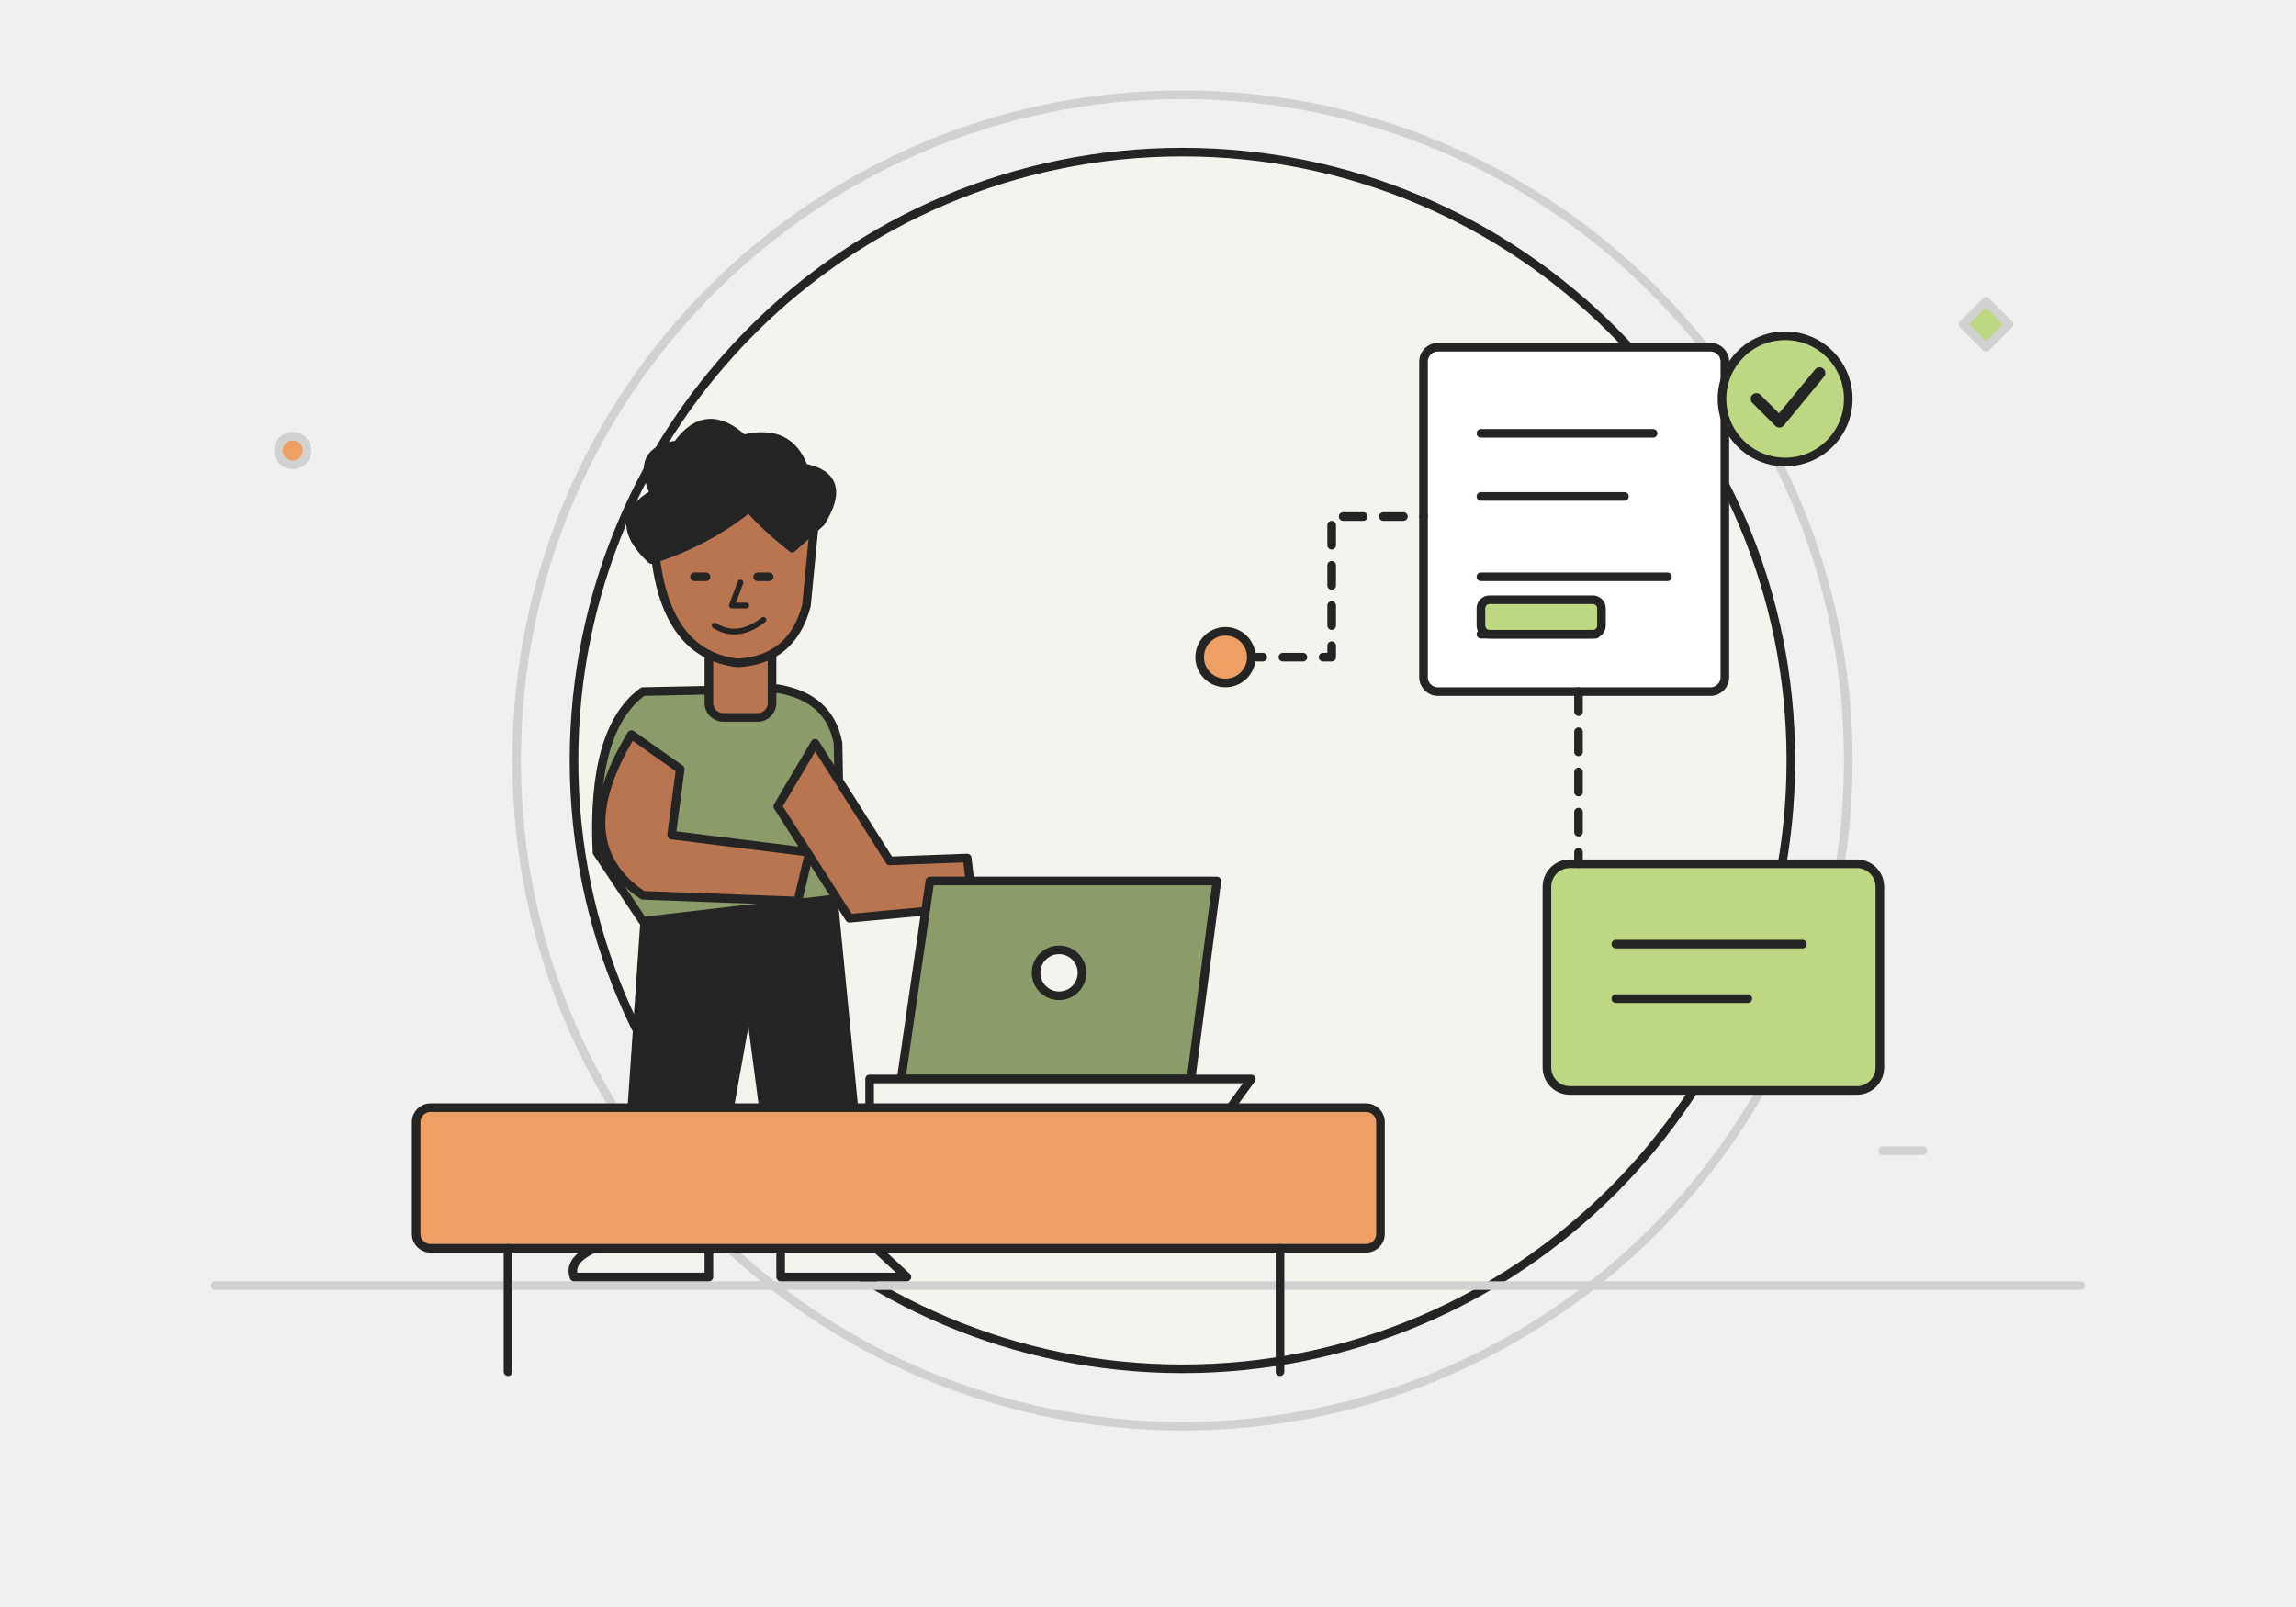
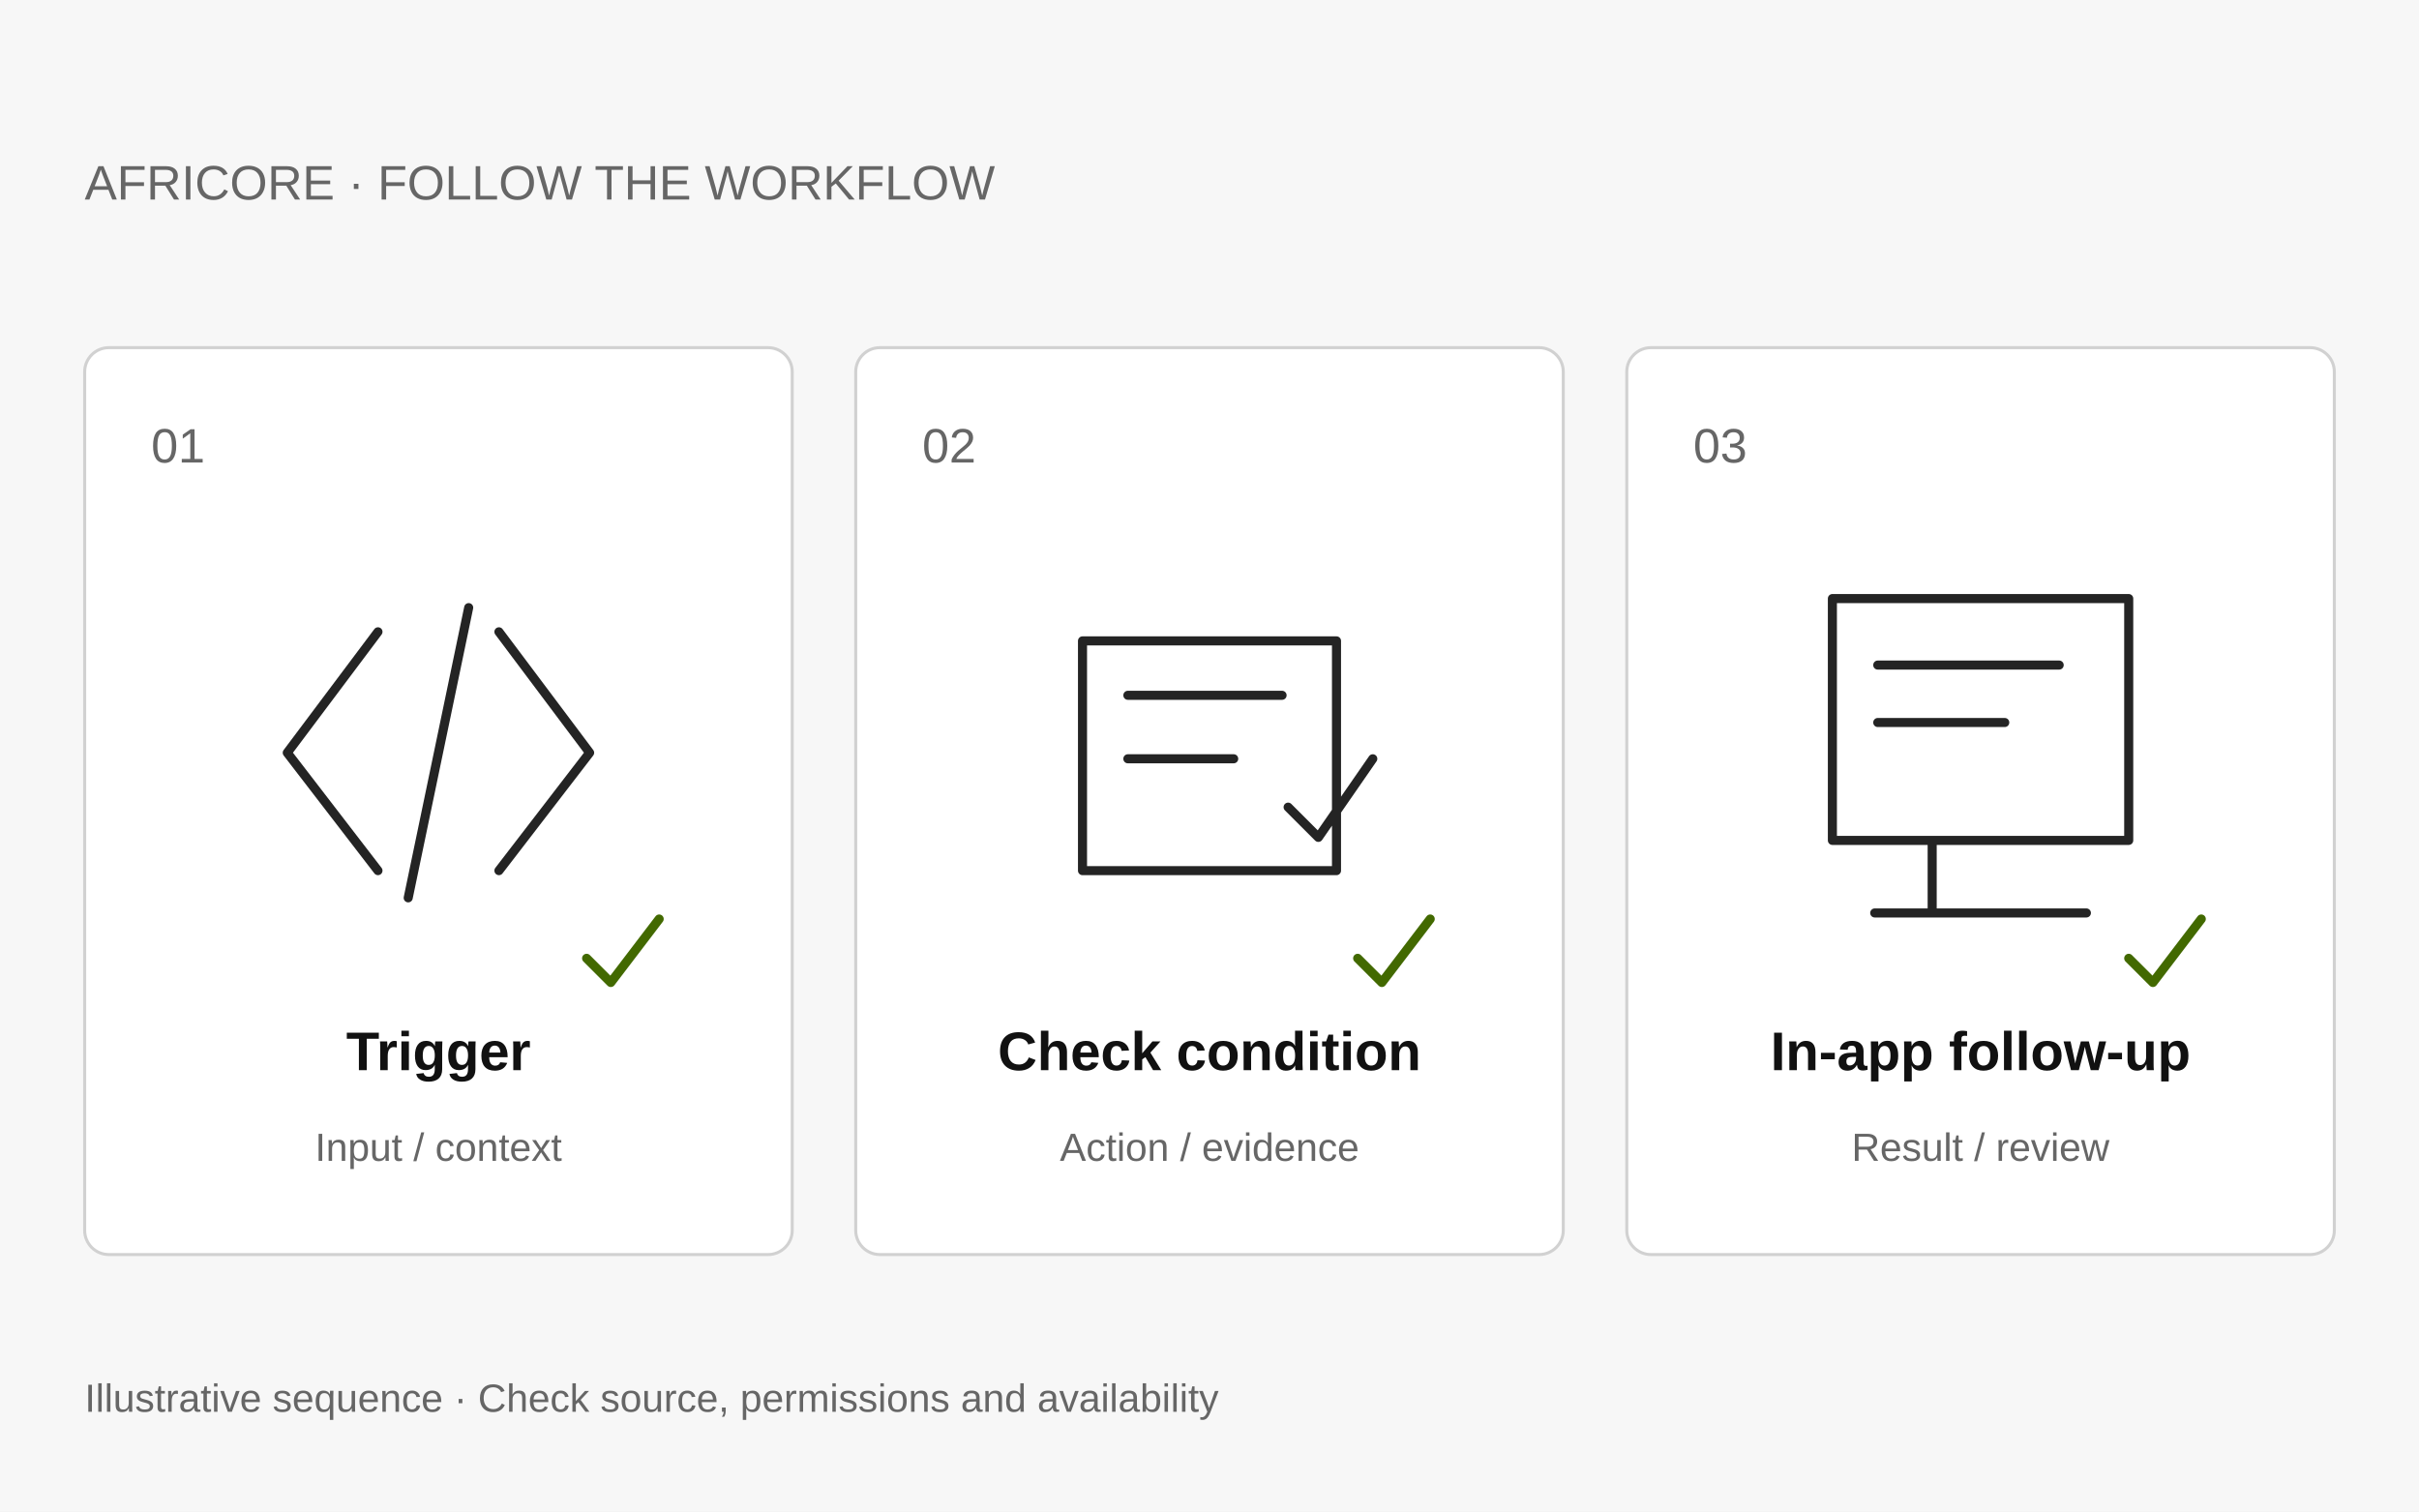
- <svg xmlns="http://www.w3.org/2000/svg" viewBox="0 0 800 560" fill="none">
-   <g stroke="#242424" stroke-width="3" stroke-linecap="round" stroke-linejoin="round">
-     <circle cx="412" cy="265" r="212" fill="#f5f3ee" />
-     <g stroke="#d1d1d1">
-       <circle cx="412" cy="265" r="232" fill="none" />
-       <path d="M75 448L725 448" fill="none" />
-       <path d="M692 105L700 113L692 121L684 113Z" fill="#bed783" />
-       <circle cx="102" cy="157" r="5" fill="#eea064" />
-       <path d="M656 401L670 401" fill="none" />
+ <svg xmlns="http://www.w3.org/2000/svg" viewBox="0 0 800 500" font-family="Arial,sans-serif">
+   <rect width="800" height="500" fill="#f7f7f7" />
+   <text x="28" y="66" font-size="16" fill="#666">AFRICORE · FOLLOW THE WORKFLOW</text>
+   <g transform="translate(28 115)">
+     <rect width="234" height="300" rx="8" fill="white" stroke="#d1d1d1" />
+     <text x="22" y="38" fill="#666" font-size="16">01</text>
+     <g fill="none" stroke="#242424" stroke-width="3" stroke-linecap="round" stroke-linejoin="round">
+       <path d="m97 94-30 40 30 39m40-79 30 40-30 39M127 86l-20 96" />
+       <path d="m166 202 8 8 16-21" stroke="#426900" />
    </g>
-     <g transform="translate(254 194) scale(1)">
-       <path d="M-28 107L-37 238L-8 238L7 154L18 238H48L35 105Z" fill="#242424" />
-       <path d="M-38 238H-7V251H-54Q-57 243-38 238Z" fill="#f5f3ee" />
-       <path d="M18 238H48L62 251H18Z" fill="#f5f3ee" />
-       <path d="M-30 47Q-48 60-46 103L-30 127L39 119L38 65Q35 49 17 46Z" fill="#8b9b6a" />
-       <rect x="-7" y="27" width="22" height="29" rx="5" fill="#b97550" />
-       <path d="M-26 -4Q-27 -29-4 -35Q22 -39 30 -14L27 17Q22 36 3 37Q-23 34-26 -4Z" fill="#b97550" />
-       <path d="M-27 1Q-42-13-26-22Q-33-37-18-39Q-8-53 5-41Q21-45 26-31Q42-28 32-12L22-3Q12-11 7-17Q-8-5-27 1Z" fill="#242424" />
-       <path d="M-12 7L-8 7M10 7L14 7" fill="none" stroke-width="3" />
-       <path d="M4 9L1 17H6M-5 24Q3 29 12 22" fill="none" stroke-width="2" />
-       <path d="M-34 62Q-57 100-30 118L24 120L28 103L-20 97L-17 74Z" fill="#b97550" />
-       <path d="M30 65L56 106L83 105L85 122L42 126L17 87Z" fill="#b97550" />
+     <text x="117" y="239" text-anchor="middle" fill="#111" font-size="18" font-weight="700">Trigger</text>
+     <text x="117" y="269" text-anchor="middle" fill="#666" font-size="13">Input / context</text>
+   </g>
+   <g transform="translate(283 115)">
+     <rect width="234" height="300" rx="8" fill="white" stroke="#d1d1d1" />
+     <text x="22" y="38" fill="#666" font-size="16">02</text>
+     <g fill="none" stroke="#242424" stroke-width="3" stroke-linecap="round" stroke-linejoin="round">
+       <path d="M75 97h84v76H75zM90 115h51M90 136h35M143 152l10 10 18-26" />
+       <path d="m166 202 8 8 16-21" stroke="#426900" />
    </g>
-     <g transform="translate(324 307) scale(1)">
-       <path d="M0 0H100L91 69H-10Z" fill="#8b9b6a" />
-       <circle cx="45" cy="32" r="8" fill="#f5f3ee" />
-       <path d="M-21 69H112L104 80H-21Z" fill="#f5f3ee" />
+     <text x="117" y="239" text-anchor="middle" fill="#111" font-size="18" font-weight="700">Check condition</text>
+     <text x="117" y="269" text-anchor="middle" fill="#666" font-size="13">Action / evidence</text>
+   </g>
+   <g transform="translate(538 115)">
+     <rect width="234" height="300" rx="8" fill="white" stroke="#d1d1d1" />
+     <text x="22" y="38" fill="#666" font-size="16">03</text>
+     <g fill="none" stroke="#242424" stroke-width="3" stroke-linecap="round" stroke-linejoin="round">
+       <path d="M68 83h98v80H68zM101 163v24M82 187h70M83 105h60M83 124h42" />
+       <path d="m166 202 8 8 16-21" stroke="#426900" />
    </g>
-     <rect x="145" y="386" width="336" height="49" rx="5" fill="#eea064" />
-     <path d="M177 435L177 478" fill="none" />
-     <path d="M446 435L446 478" fill="none" />
-     <g transform="translate(496 121)">
-       <rect x="0" y="0" width="105" height="120" rx="5" fill="#fff" />
-       <path d="M20 30L80 30" fill="none" />
-       <path d="M20 52L70 52" fill="none" />
-       <path d="M20 80L85 80" fill="none" />
-       <path d="M20 100L60 100" fill="none" />
-       <rect x="20" y="88" width="42" height="12" rx="3" fill="#bed783" />
-     </g>
-     <rect x="539" y="301" width="116" height="79" rx="8" fill="#bed783" />
-     <path d="M563 329H628M563 348H609" fill="none" />
-     <path d="M419 229H464V180H496M550 241V301" fill="none" stroke-dasharray="7 7" />
-     <g transform="translate(622 139)">
-       <circle cx="0" cy="0" r="22" fill="#bed783" />
-       <path d="M-10 0L-2 8L12 -9" fill="none" stroke-width="4" />
-     </g>
-     <circle cx="427" cy="229" r="9" fill="#eea064" />
+     <text x="117" y="239" text-anchor="middle" fill="#111" font-size="18" font-weight="700">In-app follow-up</text>
+     <text x="117" y="269" text-anchor="middle" fill="#666" font-size="13">Result / review</text>
  </g>
+   <text x="28" y="467" font-size="13" fill="#666">Illustrative sequence · Check source, permissions and availability</text>
</svg>
